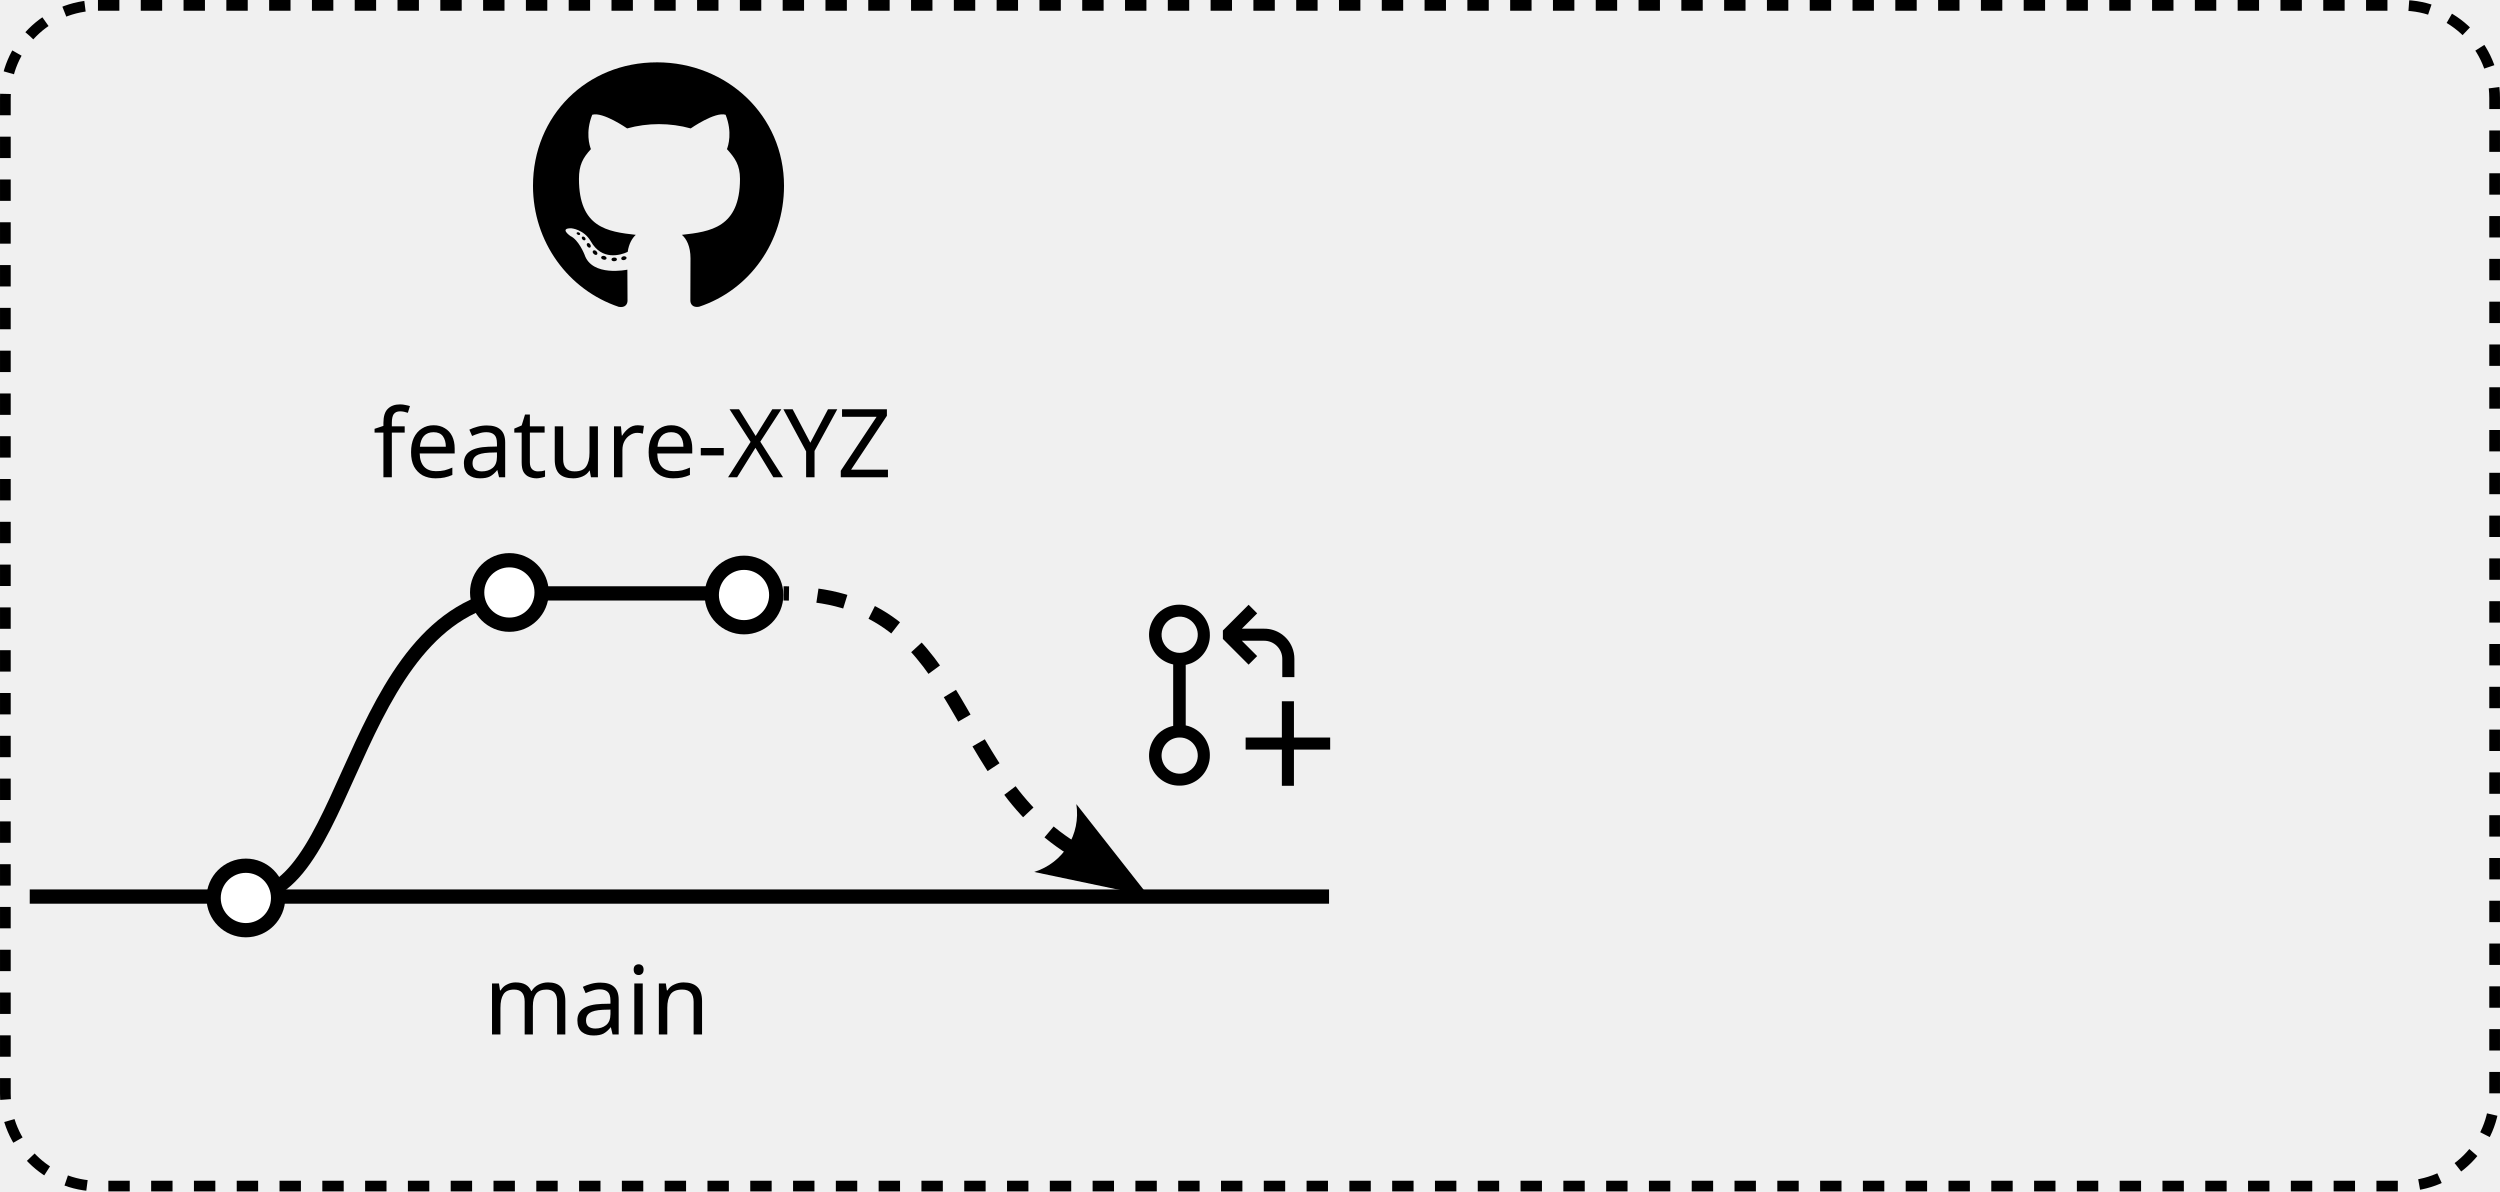
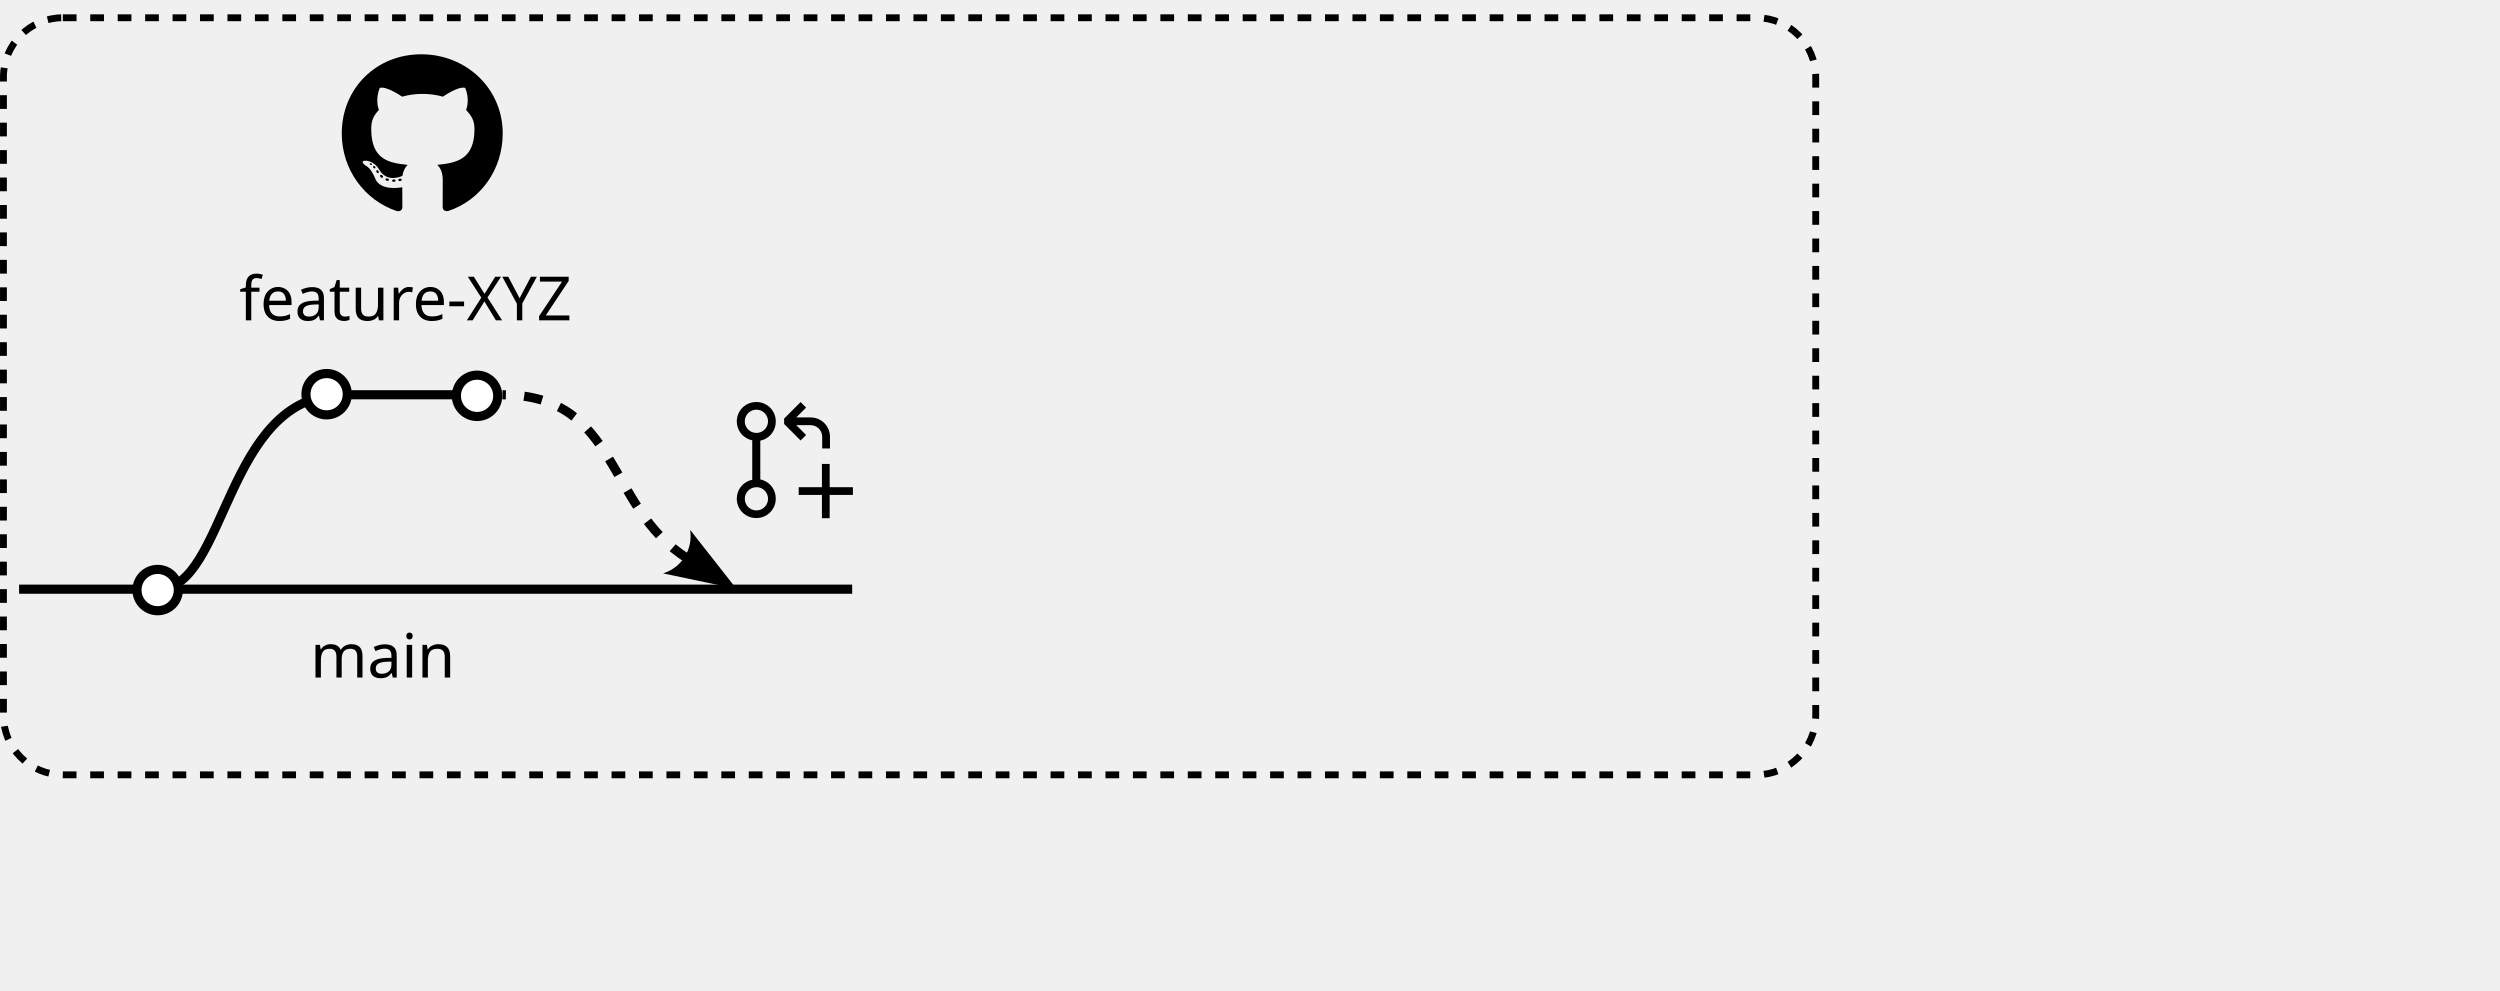
- <svg xmlns="http://www.w3.org/2000/svg" width="185.423mm" height="88.367mm" viewBox="0 0 185.423 88.367" version="1.1" id="svg162655">
+ <svg xmlns="http://www.w3.org/2000/svg" width="289.187mm" height="114.618mm" viewBox="0 0 289.187 114.618" version="1.1" id="svg162655">
  <defs id="defs162652">
    <marker style="overflow:visible" id="Arrow2" refX="0" refY="0" orient="auto-start-reverse" markerWidth="7.7" markerHeight="5.6" viewBox="0 0 7.7 5.6" preserveAspectRatio="xMidYMid">
      <path transform="scale(0.7)" d="M -2,-4 9,0 -2,4 c 2,-2.33 2,-5.66 0,-8 z" style="fill:context-stroke;fill-rule:evenodd;stroke:none" id="arrow2L" />
    </marker>
  </defs>
-   <g id="layer1" transform="translate(-40.57825,-43.32306)">
-     <path d="m 86.336,62.562 c 0,0.075 -0.086,0.135 -0.195,0.135 -0.124,0.011 -0.21,-0.049 -0.21,-0.135 0,-0.075 0.086,-0.135 0.195,-0.135 0.113,-0.011 0.21,0.049 0.21,0.135 z m -1.167,-0.169 c -0.026,0.075 0.049,0.161 0.161,0.184 0.098,0.037 0.21,0 0.233,-0.075 0.023,-0.075 -0.049,-0.161 -0.161,-0.195 -0.098,-0.026 -0.206,0.011 -0.233,0.086 z m 1.659,-0.064 c -0.109,0.026 -0.184,0.098 -0.173,0.184 0.011,0.075 0.109,0.124 0.221,0.098 0.109,-0.026 0.184,-0.098 0.173,-0.173 -0.011,-0.071 -0.113,-0.12 -0.221,-0.109 z m 2.47,-14.382 c -5.206,0 -9.188,3.952 -9.188,9.158 0,4.162 2.62,7.724 6.362,8.977 0.48,0.086 0.649,-0.21 0.649,-0.454 0,-0.233 -0.011,-1.516 -0.011,-2.304 0,0 -2.627,0.563 -3.179,-1.118 0,0 -0.428,-1.092 -1.043,-1.374 0,0 -0.859,-0.589 0.06,-0.578 0,0 0.935,0.075 1.449,0.968 0.822,1.449 2.199,1.032 2.736,0.784 0.086,-0.601 0.33,-1.017 0.601,-1.265 -2.098,-0.233 -4.215,-0.537 -4.215,-4.147 0,-1.032 0.285,-1.55 0.886,-2.211 -0.098,-0.244 -0.417,-1.25 0.098,-2.548 0.784,-0.244 2.59,1.013 2.59,1.013 0.751,-0.21 1.558,-0.319 2.357,-0.319 0.799,0 1.606,0.109 2.357,0.319 0,0 1.805,-1.261 2.59,-1.013 0.514,1.302 0.195,2.304 0.098,2.548 0.601,0.664 0.968,1.182 0.968,2.211 0,3.622 -2.211,3.911 -4.309,4.147 0.345,0.296 0.638,0.859 0.638,1.741 0,1.265 -0.011,2.83 -0.011,3.138 0,0.244 0.173,0.54 0.649,0.454 3.753,-1.246 6.298,-4.808 6.298,-8.97 0,-5.206 -4.222,-9.158 -9.428,-9.158 z m -5.54,12.945 c -0.049,0.037 -0.038,0.124 0.026,0.195 0.06,0.06 0.146,0.086 0.195,0.037 0.049,-0.037 0.038,-0.124 -0.026,-0.195 -0.06,-0.06 -0.146,-0.086 -0.195,-0.037 z m -0.405,-0.304 c -0.026,0.049 0.011,0.109 0.086,0.146 0.06,0.037 0.135,0.026 0.161,-0.026 0.026,-0.049 -0.011,-0.109 -0.086,-0.146 -0.075,-0.023 -0.135,-0.011 -0.161,0.026 z m 1.216,1.336 c -0.06,0.049 -0.038,0.161 0.049,0.233 0.086,0.086 0.195,0.098 0.244,0.037 0.049,-0.049 0.026,-0.161 -0.049,-0.233 -0.083,-0.086 -0.195,-0.098 -0.244,-0.037 z m -0.428,-0.552 c -0.06,0.037 -0.06,0.135 0,0.221 0.06,0.086 0.161,0.124 0.21,0.086 0.06,-0.049 0.06,-0.146 0,-0.233 -0.053,-0.086 -0.15,-0.124 -0.21,-0.075 z" id="path166367" style="stroke-width:0.038" />
-     <path style="fill:none;stroke:#000000;stroke-width:1.058;stroke-linecap:butt;stroke-linejoin:miter;stroke-dasharray:none;stroke-opacity:1" d="m 42.784,109.821 96.369,6e-5" id="path170728" />
-     <text xml:space="preserve" style="font-size:7.056px;line-height:1.25;font-family:Poppins;-inkscape-font-specification:Poppins;stroke-width:0.265" x="76.476" y="120.045" id="text170732">
-       <tspan id="tspan170730" style="font-size:7.056px;stroke-width:0.265" x="76.476" y="120.045">main</tspan>
+   <g id="layer1" transform="translate(-44.42016,-80.71823)">
+     <path d="m 90.179,101.613 c 0,0.075 -0.086,0.135 -0.195,0.135 -0.124,0.011 -0.21,-0.049 -0.21,-0.135 0,-0.075 0.086,-0.135 0.195,-0.135 0.113,-0.011 0.21,0.049 0.21,0.135 z m -1.167,-0.169 c -0.026,0.075 0.049,0.161 0.161,0.184 0.098,0.037 0.21,0 0.233,-0.075 0.023,-0.075 -0.049,-0.161 -0.161,-0.195 -0.098,-0.026 -0.206,0.011 -0.233,0.086 z m 1.659,-0.064 c -0.109,0.026 -0.184,0.098 -0.173,0.184 0.011,0.075 0.109,0.124 0.221,0.098 0.109,-0.026 0.184,-0.098 0.173,-0.173 -0.011,-0.071 -0.113,-0.12 -0.221,-0.109 z m 2.47,-14.382 c -5.206,0 -9.188,3.952 -9.188,9.158 0,4.162 2.62,7.724 6.362,8.977 0.48,0.086 0.649,-0.21 0.649,-0.454 0,-0.233 -0.011,-1.516 -0.011,-2.304 0,0 -2.627,0.563 -3.179,-1.118 0,0 -0.428,-1.092 -1.043,-1.374 0,0 -0.859,-0.589 0.06,-0.578 0,0 0.935,0.075 1.449,0.968 0.822,1.449 2.199,1.032 2.736,0.784 0.086,-0.601 0.33,-1.017 0.601,-1.265 -2.098,-0.233 -4.215,-0.537 -4.215,-4.147 0,-1.032 0.285,-1.55 0.886,-2.211 -0.098,-0.244 -0.417,-1.25 0.098,-2.548 0.784,-0.244 2.59,1.013 2.59,1.013 0.751,-0.21 1.558,-0.319 2.357,-0.319 0.799,0 1.606,0.109 2.357,0.319 0,0 1.805,-1.261 2.59,-1.013 0.514,1.302 0.195,2.304 0.098,2.548 0.601,0.664 0.968,1.182 0.968,2.211 0,3.622 -2.211,3.911 -4.309,4.147 0.345,0.296 0.638,0.859 0.638,1.741 0,1.265 -0.011,2.83 -0.011,3.138 0,0.244 0.173,0.54 0.649,0.454 3.753,-1.246 6.298,-4.808 6.298,-8.97 0,-5.206 -4.222,-9.158 -9.428,-9.158 z M 87.601,99.943 c -0.049,0.037 -0.038,0.124 0.026,0.195 0.06,0.06 0.146,0.086 0.195,0.037 0.049,-0.037 0.038,-0.124 -0.026,-0.195 -0.06,-0.06 -0.146,-0.086 -0.195,-0.037 z m -0.405,-0.304 c -0.026,0.049 0.011,0.109 0.086,0.146 0.06,0.037 0.135,0.026 0.161,-0.026 0.026,-0.049 -0.011,-0.109 -0.086,-0.146 -0.075,-0.023 -0.135,-0.011 -0.161,0.026 z m 1.216,1.336 c -0.06,0.049 -0.038,0.161 0.049,0.233 0.086,0.086 0.195,0.098 0.244,0.037 0.049,-0.049 0.026,-0.161 -0.049,-0.233 -0.083,-0.086 -0.195,-0.098 -0.244,-0.037 z m -0.428,-0.552 c -0.06,0.037 -0.06,0.135 0,0.221 0.06,0.086 0.161,0.124 0.21,0.086 0.06,-0.049 0.06,-0.146 0,-0.233 -0.053,-0.086 -0.15,-0.124 -0.21,-0.075 z" id="path166367" style="stroke-width:0.038" />
+     <path style="fill:none;stroke:#000000;stroke-width:1.058;stroke-linecap:butt;stroke-linejoin:miter;stroke-dasharray:none;stroke-opacity:1" d="m 46.627,148.872 96.369,6e-5" id="path170728" />
+     <text xml:space="preserve" style="font-size:7.056px;line-height:1.25;font-family:Poppins;-inkscape-font-specification:Poppins;stroke-width:0.265" x="80.319" y="159.095" id="text170732">
+       <tspan id="tspan170730" style="font-size:7.056px;stroke-width:0.265" x="80.319" y="159.095">main</tspan>
    </text>
-     <text xml:space="preserve" style="font-size:7.056px;line-height:1.25;font-family:Poppins;-inkscape-font-specification:Poppins;stroke-width:0.265" x="68.25" y="78.724" id="text170732-4">
-       <tspan id="tspan170730-5" style="font-size:7.056px;stroke-width:0.265" x="68.25" y="78.724">feature-XYZ</tspan>
+     <text xml:space="preserve" style="font-size:7.056px;line-height:1.25;font-family:Poppins;-inkscape-font-specification:Poppins;stroke-width:0.265" x="72.093" y="117.774" id="text170732-4">
+       <tspan id="tspan170730-5" style="font-size:7.056px;stroke-width:0.265" x="72.093" y="117.774">feature-XYZ</tspan>
    </text>
-     <path style="fill:none;stroke:#000000;stroke-width:1.058;stroke-linecap:butt;stroke-linejoin:miter;stroke-dasharray:none;stroke-opacity:1" d="m 58.885,109.821 c 7.949,0 7.689,-22.487 21.246,-22.487 h 16.306" id="path172226" />
-     <path style="fill:none;stroke:#000000;stroke-width:1.058;stroke-linecap:butt;stroke-linejoin:miter;stroke-dasharray:2.117, 2.117;stroke-dashoffset:0;stroke-opacity:1;marker-start:url(#Arrow2)" d="M 120.104,106.261 C 110.614,100.365 112.255,87.334 98.698,87.334" id="path172226-0" />
-     <circle style="fill:#ffffff;fill-opacity:1;stroke:#000000;stroke-width:1.058;stroke-dasharray:none;stop-color:#000000" id="path170786-8" cx="95.761" cy="87.454" r="2.391" />
-     <circle style="fill:#ffffff;fill-opacity:1;stroke:#000000;stroke-width:1.058;stroke-dasharray:none;stop-color:#000000" id="path170786" cx="58.814" cy="109.924" r="2.391" />
-     <circle style="fill:#ffffff;fill-opacity:1;stroke:#000000;stroke-width:1.058;stroke-dasharray:none;stop-color:#000000" id="path170786-7" cx="78.359" cy="87.266" r="2.391" />
-     <path fill-rule="evenodd" clip-rule="evenodd" d="m 129.935,91.689 a 2.228,2.228 0 0 1 -1.002,0.826 c -0.133,0.054 -0.41,0.124 -0.41,0.124 v 4.486 a 2.248,2.248 0 0 1 1.414,0.951 c 0.245,0.369 0.375,0.802 0.375,1.243 0.007,0.307 -0.051,0.613 -0.17,0.896 a 2.226,2.226 0 0 1 -2.102,1.378 2.223,2.223 0 0 1 -1.243,-0.375 2.228,2.228 0 0 1 -0.951,-2.298 c 0.085,-0.435 0.296,-0.835 0.609,-1.149 0.313,-0.307 0.708,-0.519 1.137,-0.609 v -4.558 a 2.329,2.329 0 0 1 -1.137,-0.609 2.242,2.242 0 0 1 -0.609,-1.149 2.228,2.228 0 0 1 0.95,-2.298 2.23,2.23 0 0 1 1.245,-0.377 2.243,2.243 0 0 1 1.619,0.653 2.233,2.233 0 0 1 0.653,1.621 c 0.002,0.443 -0.129,0.876 -0.376,1.244 z m -0.677,7.041 a 1.344,1.344 0 0 0 -0.494,-0.519 1.299,1.299 0 0 0 -0.69,-0.188 1.339,1.339 0 0 0 -1.317,1.603 1.337,1.337 0 0 0 1.057,1.056 c 0.258,0.052 0.525,0.027 0.77,-0.072 0.247,-0.105 0.459,-0.279 0.609,-0.502 0.134,-0.202 0.211,-0.439 0.223,-0.681 a 1.353,1.353 0 0 0 -0.159,-0.699 z m -1.928,-7.209 c 0.221,0.144 0.48,0.224 0.743,0.224 0.243,0 0.482,-0.067 0.69,-0.189 a 1.356,1.356 0 0 0 0.653,-1.217 1.355,1.355 0 0 0 -0.224,-0.681 1.389,1.389 0 0 0 -0.609,-0.502 1.335,1.335 0 0 0 -0.77,-0.072 1.338,1.338 0 0 0 -1.056,1.057 c -0.052,0.258 -0.027,0.525 0.072,0.77 0.105,0.247 0.279,0.459 0.502,0.609 z m 9.252,2.023 h -0.898 v -1.353 a 1.344,1.344 0 0 0 -1.344,-1.344 h -1.655 l 1.137,1.138 -0.636,0.635 -1.907,-1.907 v -0.627 l 1.908,-1.908 0.636,0.637 -1.137,1.138 h 1.657 a 2.225,2.225 0 0 1 2.071,1.38 c 0.112,0.271 0.169,0.563 0.168,0.857 v 1.353 z m -0.034,8.062 H 135.653 v -2.687 h -2.687 v -0.896 h 2.687 v -2.687 h 0.896 v 2.687 h 2.687 v 0.896 h -2.687 z" id="path175065" style="stroke-width:0.896" />
-     <rect style="fill:none;fill-opacity:1;stroke:#000000;stroke-width:0.794;stroke-dasharray:1.587, 1.587;stroke-dashoffset:0;stroke-opacity:1;stop-color:#000000" id="rect200276" width="184.627" height="87.573" x="40.976" y="43.72" ry="6.868" />
+     <path style="fill:none;stroke:#000000;stroke-width:1.058;stroke-linecap:butt;stroke-linejoin:miter;stroke-dasharray:none;stroke-opacity:1" d="m 62.728,148.872 c 7.949,0 7.689,-22.487 21.246,-22.487 h 16.306" id="path172226" />
+     <path style="fill:none;stroke:#000000;stroke-width:1.058;stroke-linecap:butt;stroke-linejoin:miter;stroke-dasharray:2.117, 2.117;stroke-dashoffset:0;stroke-opacity:1;marker-start:url(#Arrow2)" d="m 123.947,145.312 c -9.49,-5.897 -7.849,-18.927 -21.406,-18.927" id="path172226-0" />
+     <circle style="fill:#ffffff;fill-opacity:1;stroke:#000000;stroke-width:1.058;stroke-dasharray:none;stop-color:#000000" id="path170786-8" cx="99.604" cy="126.505" r="2.391" />
+     <circle style="fill:#ffffff;fill-opacity:1;stroke:#000000;stroke-width:1.058;stroke-dasharray:none;stop-color:#000000" id="path170786" cx="62.657" cy="148.974" r="2.391" />
+     <circle style="fill:#ffffff;fill-opacity:1;stroke:#000000;stroke-width:1.058;stroke-dasharray:none;stop-color:#000000" id="path170786-7" cx="82.202" cy="126.317" r="2.391" />
+     <path fill-rule="evenodd" clip-rule="evenodd" d="m 133.779,130.74 a 2.228,2.228 0 0 1 -1.002,0.826 c -0.133,0.054 -0.41,0.124 -0.41,0.124 v 4.486 a 2.248,2.248 0 0 1 1.414,0.951 c 0.245,0.369 0.375,0.802 0.375,1.243 0.007,0.307 -0.051,0.613 -0.17,0.896 a 2.226,2.226 0 0 1 -2.102,1.378 2.223,2.223 0 0 1 -1.243,-0.375 2.228,2.228 0 0 1 -0.951,-2.298 c 0.085,-0.435 0.296,-0.835 0.609,-1.149 0.313,-0.307 0.708,-0.519 1.137,-0.609 v -4.558 a 2.329,2.329 0 0 1 -1.137,-0.609 2.242,2.242 0 0 1 -0.609,-1.149 2.228,2.228 0 0 1 0.95,-2.298 2.23,2.23 0 0 1 1.245,-0.377 2.243,2.243 0 0 1 1.619,0.653 2.233,2.233 0 0 1 0.653,1.621 c 0.002,0.443 -0.129,0.876 -0.376,1.244 z m -0.677,7.041 a 1.344,1.344 0 0 0 -0.494,-0.519 1.299,1.299 0 0 0 -0.69,-0.188 1.339,1.339 0 0 0 -1.317,1.603 1.337,1.337 0 0 0 1.057,1.056 c 0.258,0.052 0.525,0.027 0.77,-0.072 0.247,-0.105 0.459,-0.279 0.609,-0.502 0.134,-0.202 0.211,-0.439 0.223,-0.681 a 1.353,1.353 0 0 0 -0.159,-0.699 z m -1.928,-7.209 c 0.221,0.144 0.48,0.224 0.743,0.224 0.243,0 0.482,-0.067 0.69,-0.189 a 1.356,1.356 0 0 0 0.653,-1.217 1.355,1.355 0 0 0 -0.224,-0.681 1.389,1.389 0 0 0 -0.609,-0.502 1.335,1.335 0 0 0 -0.77,-0.072 1.338,1.338 0 0 0 -1.056,1.057 c -0.052,0.258 -0.027,0.525 0.072,0.77 0.105,0.247 0.279,0.459 0.502,0.609 z m 9.252,2.023 h -0.898 v -1.353 a 1.344,1.344 0 0 0 -1.344,-1.344 h -1.655 l 1.137,1.138 -0.636,0.635 -1.907,-1.907 v -0.627 l 1.908,-1.908 0.636,0.637 -1.137,1.138 h 1.657 a 2.225,2.225 0 0 1 2.071,1.38 c 0.112,0.271 0.169,0.563 0.168,0.857 v 1.353 z m -0.034,8.062 h -0.896 v -2.687 h -2.687 v -0.896 h 2.687 v -2.687 h 0.896 v 2.687 h 2.687 v 0.896 h -2.687 z" id="path175065" style="stroke-width:0.896" />
+     <rect style="fill:none;fill-opacity:1;stroke:#000000;stroke-width:0.794;stroke-dasharray:1.587, 1.587;stroke-dashoffset:0;stroke-opacity:1;stop-color:#000000" id="rect200276" width="209.635" height="87.573" x="44.819" y="82.771" ry="6.868" />
  </g>
</svg>
